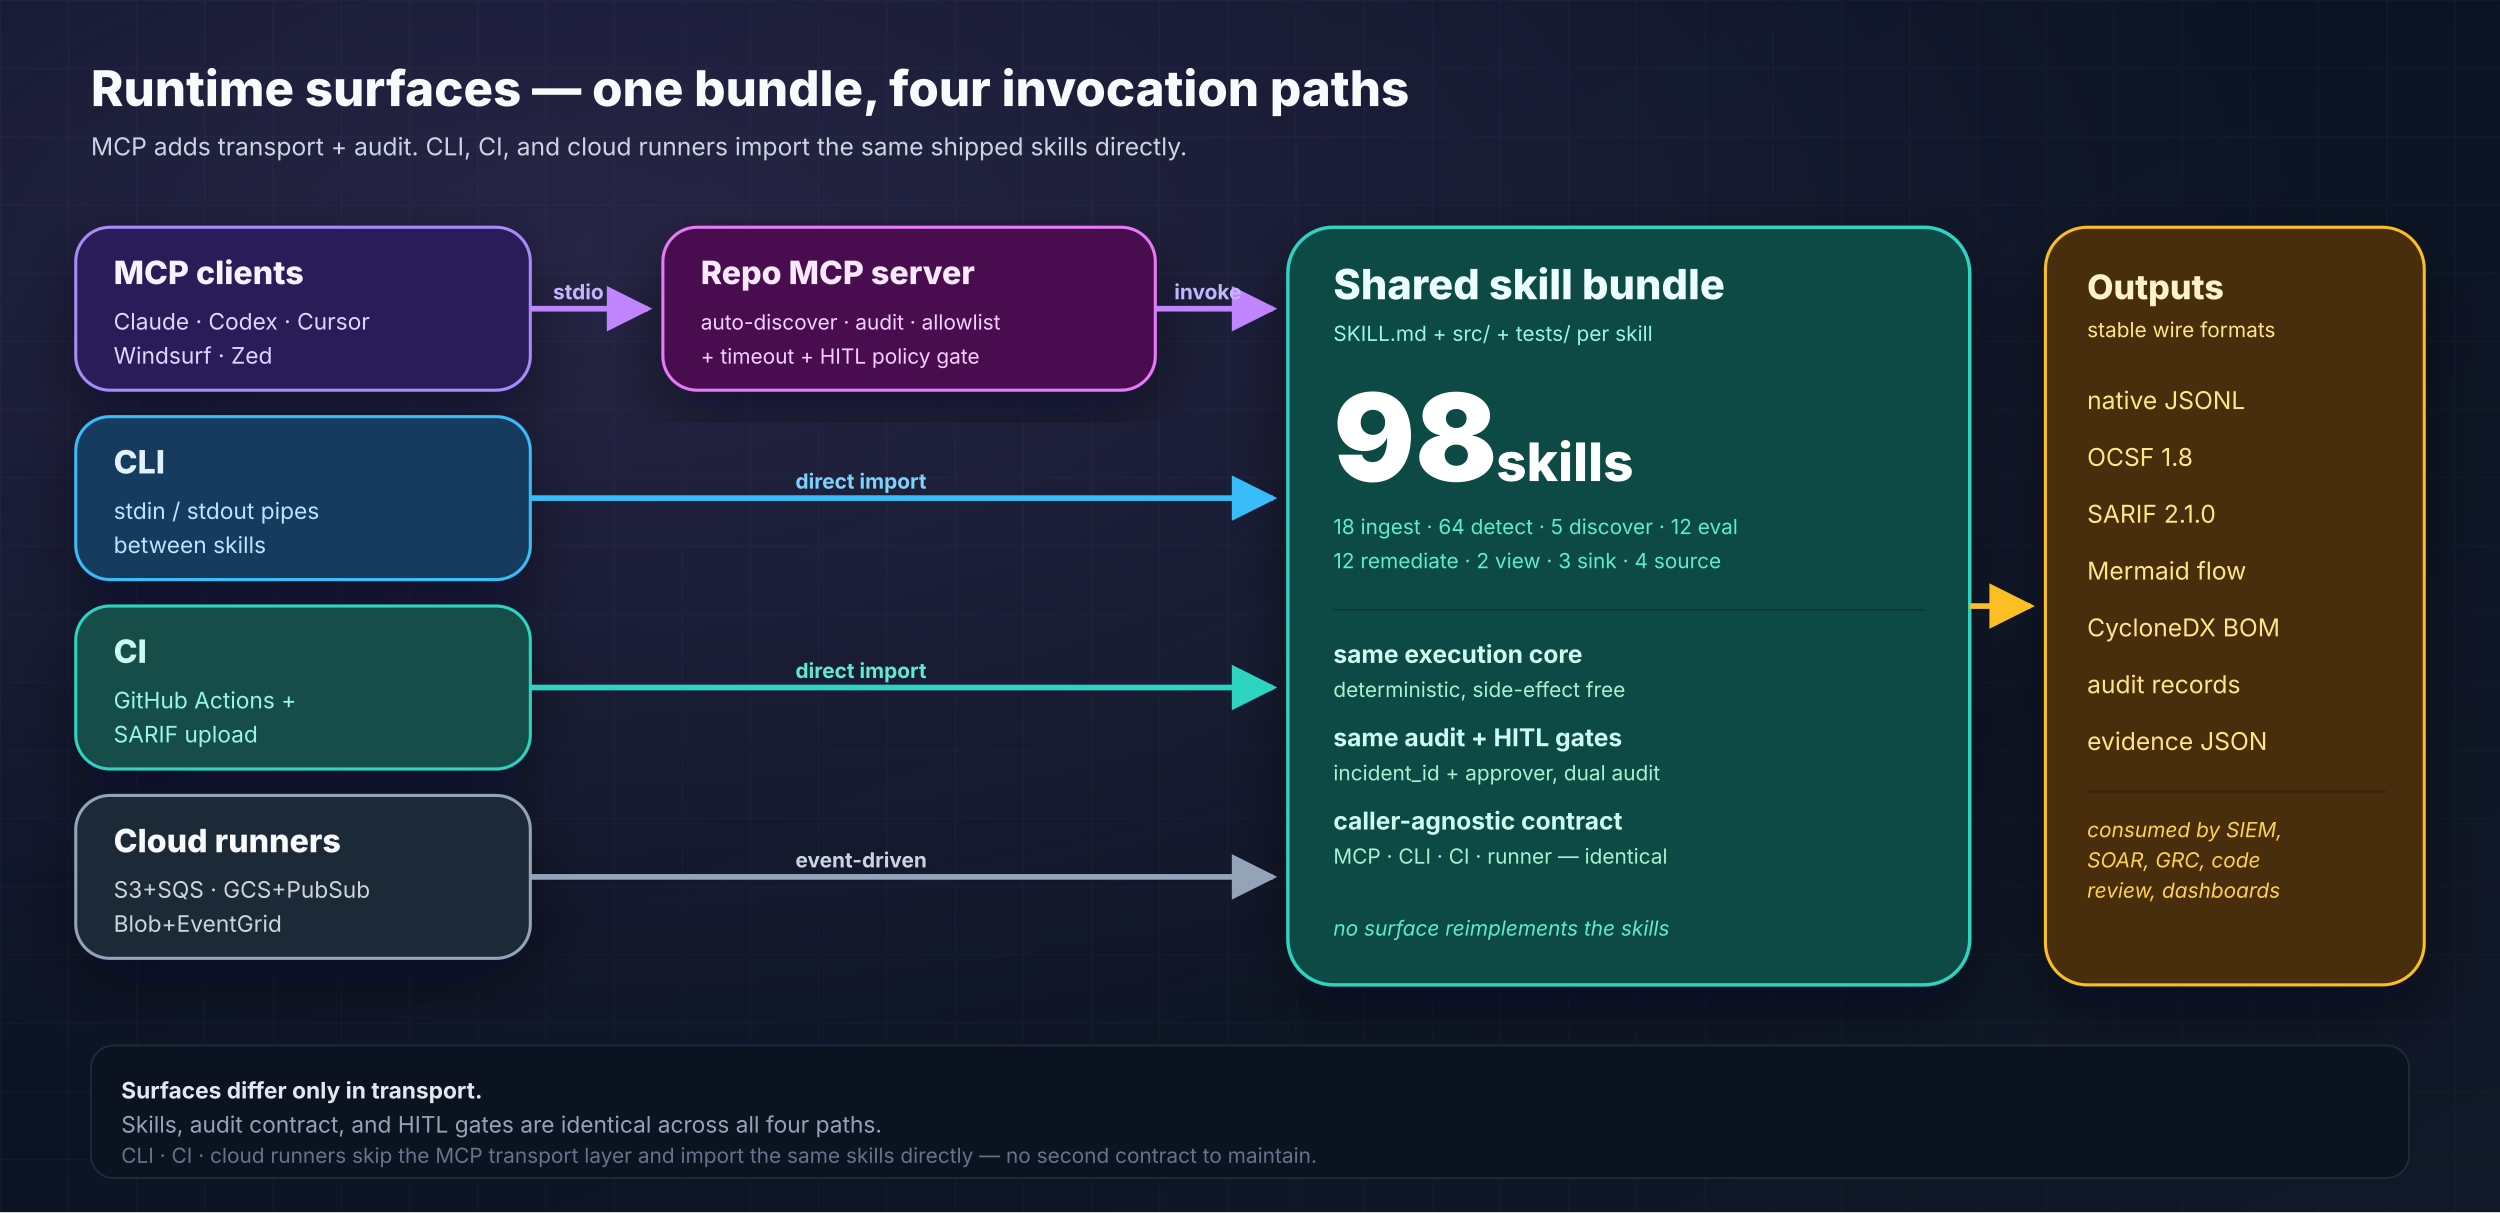
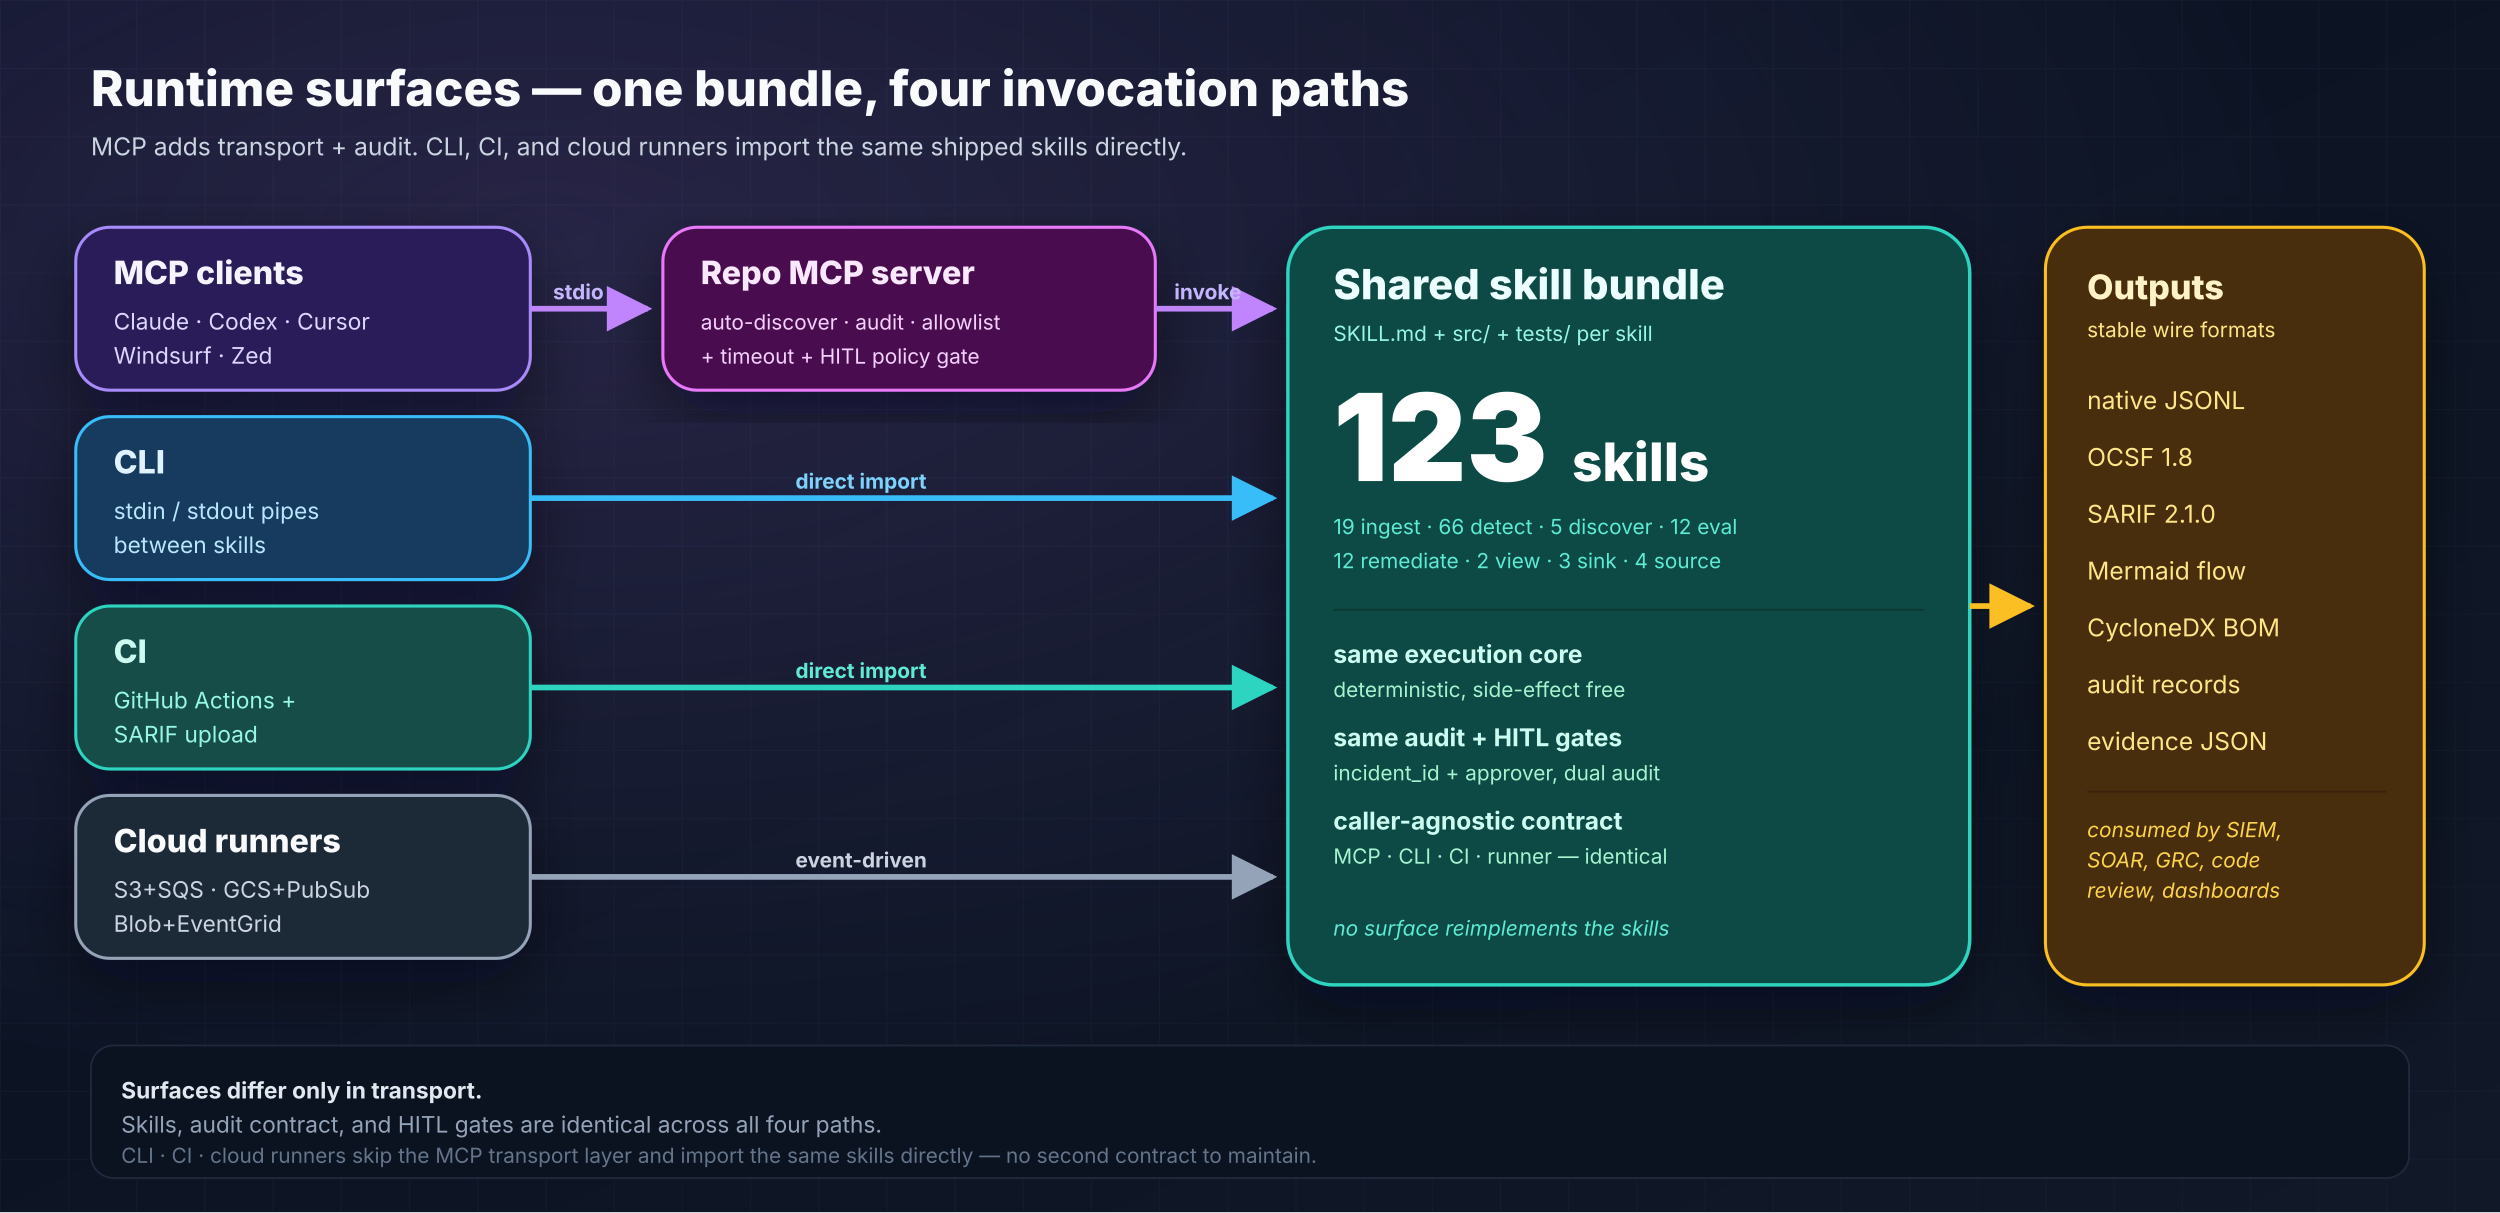
<svg xmlns="http://www.w3.org/2000/svg" width="1320" height="640" viewBox="0 0 1320 640" role="img" aria-labelledby="runtime-title runtime-desc">
  <defs>
    <linearGradient id="bg" x1="0" y1="0" x2="1" y2="1">
      <stop offset="0%" stop-color="#081122" />
      <stop offset="100%" stop-color="#111827" />
    </linearGradient>
    <radialGradient id="glow" cx="22%" cy="20%" r="70%">
      <stop offset="0%" stop-color="#c084fc" stop-opacity="0.16" />
      <stop offset="100%" stop-color="#c084fc" stop-opacity="0" />
    </radialGradient>
    <pattern id="grid" x="0" y="0" width="36" height="36" patternUnits="userSpaceOnUse">
      <path d="M36 0H0V36" fill="none" stroke="#1f2a44" stroke-opacity="0.3" stroke-width="1" />
    </pattern>
    <filter id="shadow" x="-20%" y="-20%" width="140%" height="140%">
      <feDropShadow dx="0" dy="12" stdDeviation="16" flood-color="#020617" flood-opacity="0.45" />
    </filter>
    <marker id="arrowPurple" viewBox="0 0 10 10" refX="9" refY="5" markerWidth="8" markerHeight="8" orient="auto">
      <path d="M0 0L10 5L0 10z" fill="#c084fc" />
    </marker>
    <marker id="arrowSky" viewBox="0 0 10 10" refX="9" refY="5" markerWidth="8" markerHeight="8" orient="auto">
      <path d="M0 0L10 5L0 10z" fill="#38bdf8" />
    </marker>
    <marker id="arrowTeal" viewBox="0 0 10 10" refX="9" refY="5" markerWidth="8" markerHeight="8" orient="auto">
      <path d="M0 0L10 5L0 10z" fill="#2dd4bf" />
    </marker>
    <marker id="arrowSlate" viewBox="0 0 10 10" refX="9" refY="5" markerWidth="8" markerHeight="8" orient="auto">
      <path d="M0 0L10 5L0 10z" fill="#94a3b8" />
    </marker>
    <marker id="arrowAmber" viewBox="0 0 10 10" refX="9" refY="5" markerWidth="8" markerHeight="8" orient="auto">
      <path d="M0 0L10 5L0 10z" fill="#fbbf24" />
    </marker>
  </defs>
  <rect width="1320" height="640" fill="url(#bg)" />
  <rect width="1320" height="640" fill="url(#grid)" />
  <rect width="1320" height="640" fill="url(#glow)" />
  <g font-family="Inter, Arial, sans-serif">
    <text x="48" y="56" font-size="26" font-weight="800" fill="#f8fafc">Runtime surfaces — one bundle, four invocation paths</text>
    <text x="48" y="82" font-size="13" fill="#cbd5e1">MCP adds transport + audit. CLI, CI, and cloud runners import the same shipped skills directly.</text>
    <g filter="url(#shadow)">
      <rect x="40" y="120" width="240" height="86" rx="18" fill="#2b1d59" stroke="#a78bfa" stroke-width="1.6" />
      <text x="60" y="150" font-size="17" font-weight="800" fill="#f5f3ff">MCP clients</text>
      <text x="60" y="174" font-size="12" fill="#ddd6fe">Claude · Codex · Cursor</text>
      <text x="60" y="192" font-size="12" fill="#ddd6fe">Windsurf · Zed</text>
      <rect x="40" y="220" width="240" height="86" rx="18" fill="#123b5f" stroke="#38bdf8" stroke-width="1.6" />
      <text x="60" y="250" font-size="17" font-weight="800" fill="#e0f2fe">CLI</text>
      <text x="60" y="274" font-size="12" fill="#bae6fd">stdin / stdout pipes</text>
      <text x="60" y="292" font-size="12" fill="#bae6fd">between skills</text>
      <rect x="40" y="320" width="240" height="86" rx="18" fill="#134e4a" stroke="#2dd4bf" stroke-width="1.6" />
      <text x="60" y="350" font-size="17" font-weight="800" fill="#ccfbf1">CI</text>
      <text x="60" y="374" font-size="12" fill="#99f6e4">GitHub Actions +</text>
      <text x="60" y="392" font-size="12" fill="#99f6e4">SARIF upload</text>
      <rect x="40" y="420" width="240" height="86" rx="18" fill="#1f2937" stroke="#94a3b8" stroke-width="1.6" />
      <text x="60" y="450" font-size="17" font-weight="800" fill="#f8fafc">Cloud runners</text>
      <text x="60" y="474" font-size="12" fill="#cbd5e1">S3+SQS · GCS+PubSub</text>
      <text x="60" y="492" font-size="12" fill="#cbd5e1">Blob+EventGrid</text>
    </g>
    <g filter="url(#shadow)">
      <rect x="350" y="120" width="260" height="86" rx="18" fill="#4a114f" stroke="#e879f9" stroke-width="1.6" />
      <text x="370" y="150" font-size="17" font-weight="800" fill="#fae8ff">Repo MCP server</text>
      <text x="370" y="174" font-size="11" fill="#f5d0fe">auto-discover · audit · allowlist</text>
      <text x="370" y="192" font-size="11" fill="#f5d0fe">+ timeout + HITL policy gate</text>
    </g>
    <g filter="url(#shadow)">
      <rect x="680" y="120" width="360" height="400" rx="24" fill="#0b4a44" stroke="#2dd4bf" stroke-width="1.8" />
      <text x="704" y="158" font-size="22" font-weight="800" fill="#ecfeff">Shared skill bundle</text>
      <text x="704" y="180" font-size="11" fill="#99f6e4">SKILL.md + src/ + tests/ per skill</text>
-       <text x="704" y="254" font-size="64" font-weight="900" fill="#ffffff">98</text>
-       <text x="790" y="254" font-size="28" font-weight="800" fill="#ffffff">skills</text>
-       <text x="704" y="282" font-size="11" fill="#5eead4">18 ingest · 64 detect · 5 discover · 12 eval</text>
+       <text x="704" y="254" font-size="64" font-weight="900" fill="#ffffff">123</text>
+       <text x="830" y="254" font-size="28" font-weight="800" fill="#ffffff">skills</text>
+       <text x="704" y="282" font-size="11" fill="#5eead4">19 ingest · 66 detect · 5 discover · 12 eval</text>
      <text x="704" y="300" font-size="11" fill="#5eead4">12 remediate · 2 view · 3 sink · 4 source</text>
      <line x1="704" y1="322" x2="1016" y2="322" stroke="#0d3833" stroke-width="1" />
      <text x="704" y="350" font-size="13" font-weight="700" fill="#ccfbf1">same execution core</text>
      <text x="704" y="368" font-size="11" fill="#a7f3d0">deterministic, side-effect free</text>
      <text x="704" y="394" font-size="13" font-weight="700" fill="#ccfbf1">same audit + HITL gates</text>
      <text x="704" y="412" font-size="11" fill="#a7f3d0">incident_id + approver, dual audit</text>
      <text x="704" y="438" font-size="13" font-weight="700" fill="#ccfbf1">caller-agnostic contract</text>
      <text x="704" y="456" font-size="11" fill="#a7f3d0">MCP · CLI · CI · runner — identical</text>
      <text x="704" y="494" font-size="11" font-style="italic" fill="#5eead4">no surface reimplements the skills</text>
    </g>
    <g filter="url(#shadow)">
      <rect x="1080" y="120" width="200" height="400" rx="22" fill="#4a2d09" stroke="#fbbf24" stroke-width="1.6" />
      <text x="1102" y="158" font-size="18" font-weight="800" fill="#fef3c7">Outputs</text>
      <text x="1102" y="178" font-size="11" fill="#fde68a">stable wire formats</text>
      <g font-size="13" fill="#fde68a">
        <text x="1102" y="216">native JSONL</text>
        <text x="1102" y="246">OCSF 1.8</text>
        <text x="1102" y="276">SARIF 2.1.0</text>
        <text x="1102" y="306">Mermaid flow</text>
        <text x="1102" y="336">CycloneDX BOM</text>
        <text x="1102" y="366">audit records</text>
        <text x="1102" y="396">evidence JSON</text>
      </g>
      <line x1="1102" y1="418" x2="1260" y2="418" stroke="#3a2207" />
      <text x="1102" y="442" font-size="11" font-style="italic" fill="#fcd34d">consumed by SIEM,</text>
      <text x="1102" y="458" font-size="11" font-style="italic" fill="#fcd34d">SOAR, GRC, code</text>
      <text x="1102" y="474" font-size="11" font-style="italic" fill="#fcd34d">review, dashboards</text>
    </g>
    <path d="M280 163 H 342" stroke="#c084fc" stroke-width="3" fill="none" marker-end="url(#arrowPurple)" />
    <text x="292" y="158" font-size="11" font-weight="700" fill="#c4b5fd">stdio</text>
    <path d="M610 163 H 672" stroke="#c084fc" stroke-width="3" fill="none" marker-end="url(#arrowPurple)" />
    <text x="620" y="158" font-size="11" font-weight="700" fill="#c4b5fd">invoke</text>
    <path d="M280 263 H 672" stroke="#38bdf8" stroke-width="3" fill="none" marker-end="url(#arrowSky)" />
    <text x="420" y="258" font-size="11" font-weight="700" fill="#7dd3fc">direct import</text>
    <path d="M280 363 H 672" stroke="#2dd4bf" stroke-width="3" fill="none" marker-end="url(#arrowTeal)" />
    <text x="420" y="358" font-size="11" font-weight="700" fill="#5eead4">direct import</text>
    <path d="M280 463 H 672" stroke="#94a3b8" stroke-width="3" fill="none" marker-end="url(#arrowSlate)" />
    <text x="420" y="458" font-size="11" font-weight="700" fill="#cbd5e1">event-driven</text>
    <path d="M1040 320 H 1072" stroke="#fbbf24" stroke-width="3" fill="none" marker-end="url(#arrowAmber)" />
    <rect x="48" y="552" width="1224" height="70" rx="12" fill="#0b1220" stroke="#1e293b" stroke-width="1" />
    <text x="64" y="580" font-size="12" font-weight="700" fill="#e2e8f0">Surfaces differ only in transport.</text>
    <text x="64" y="598" font-size="12" fill="#94a3b8">Skills, audit contract, and HITL gates are identical across all four paths.</text>
    <text x="64" y="614" font-size="11" fill="#64748b">CLI · CI · cloud runners skip the MCP transport layer and import the same skills directly — no second contract to maintain.</text>
  </g>
</svg>
